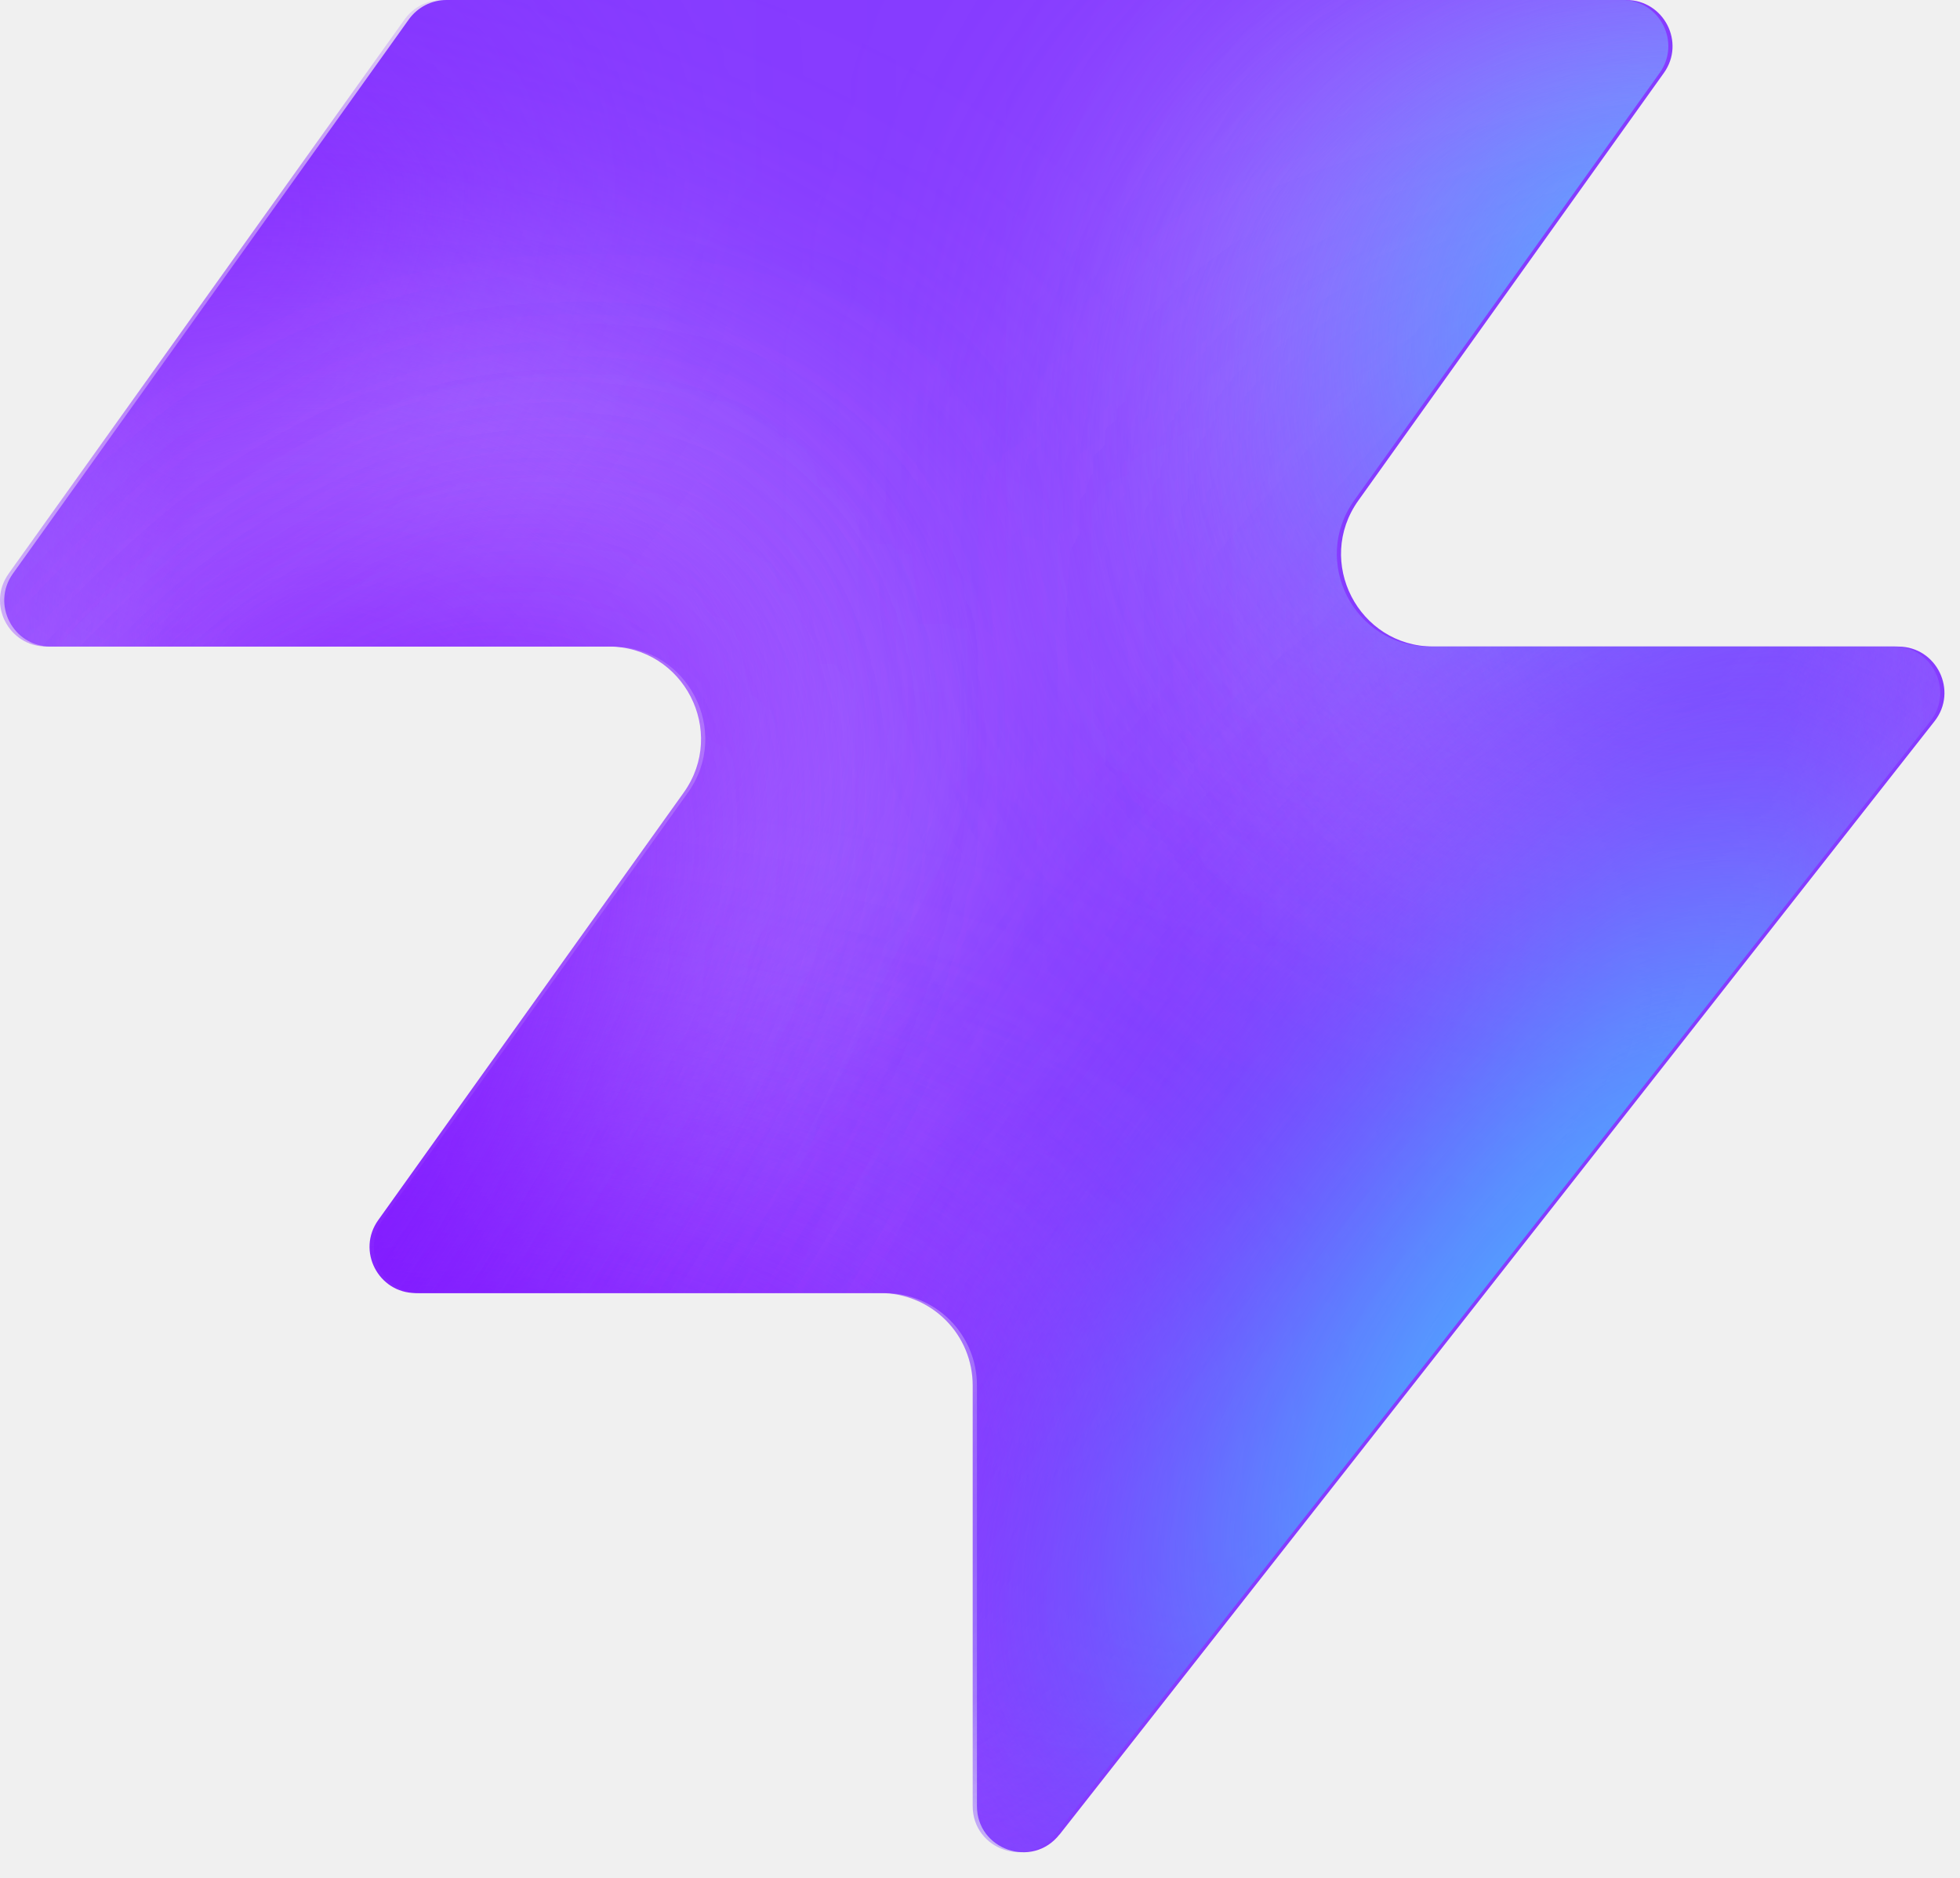
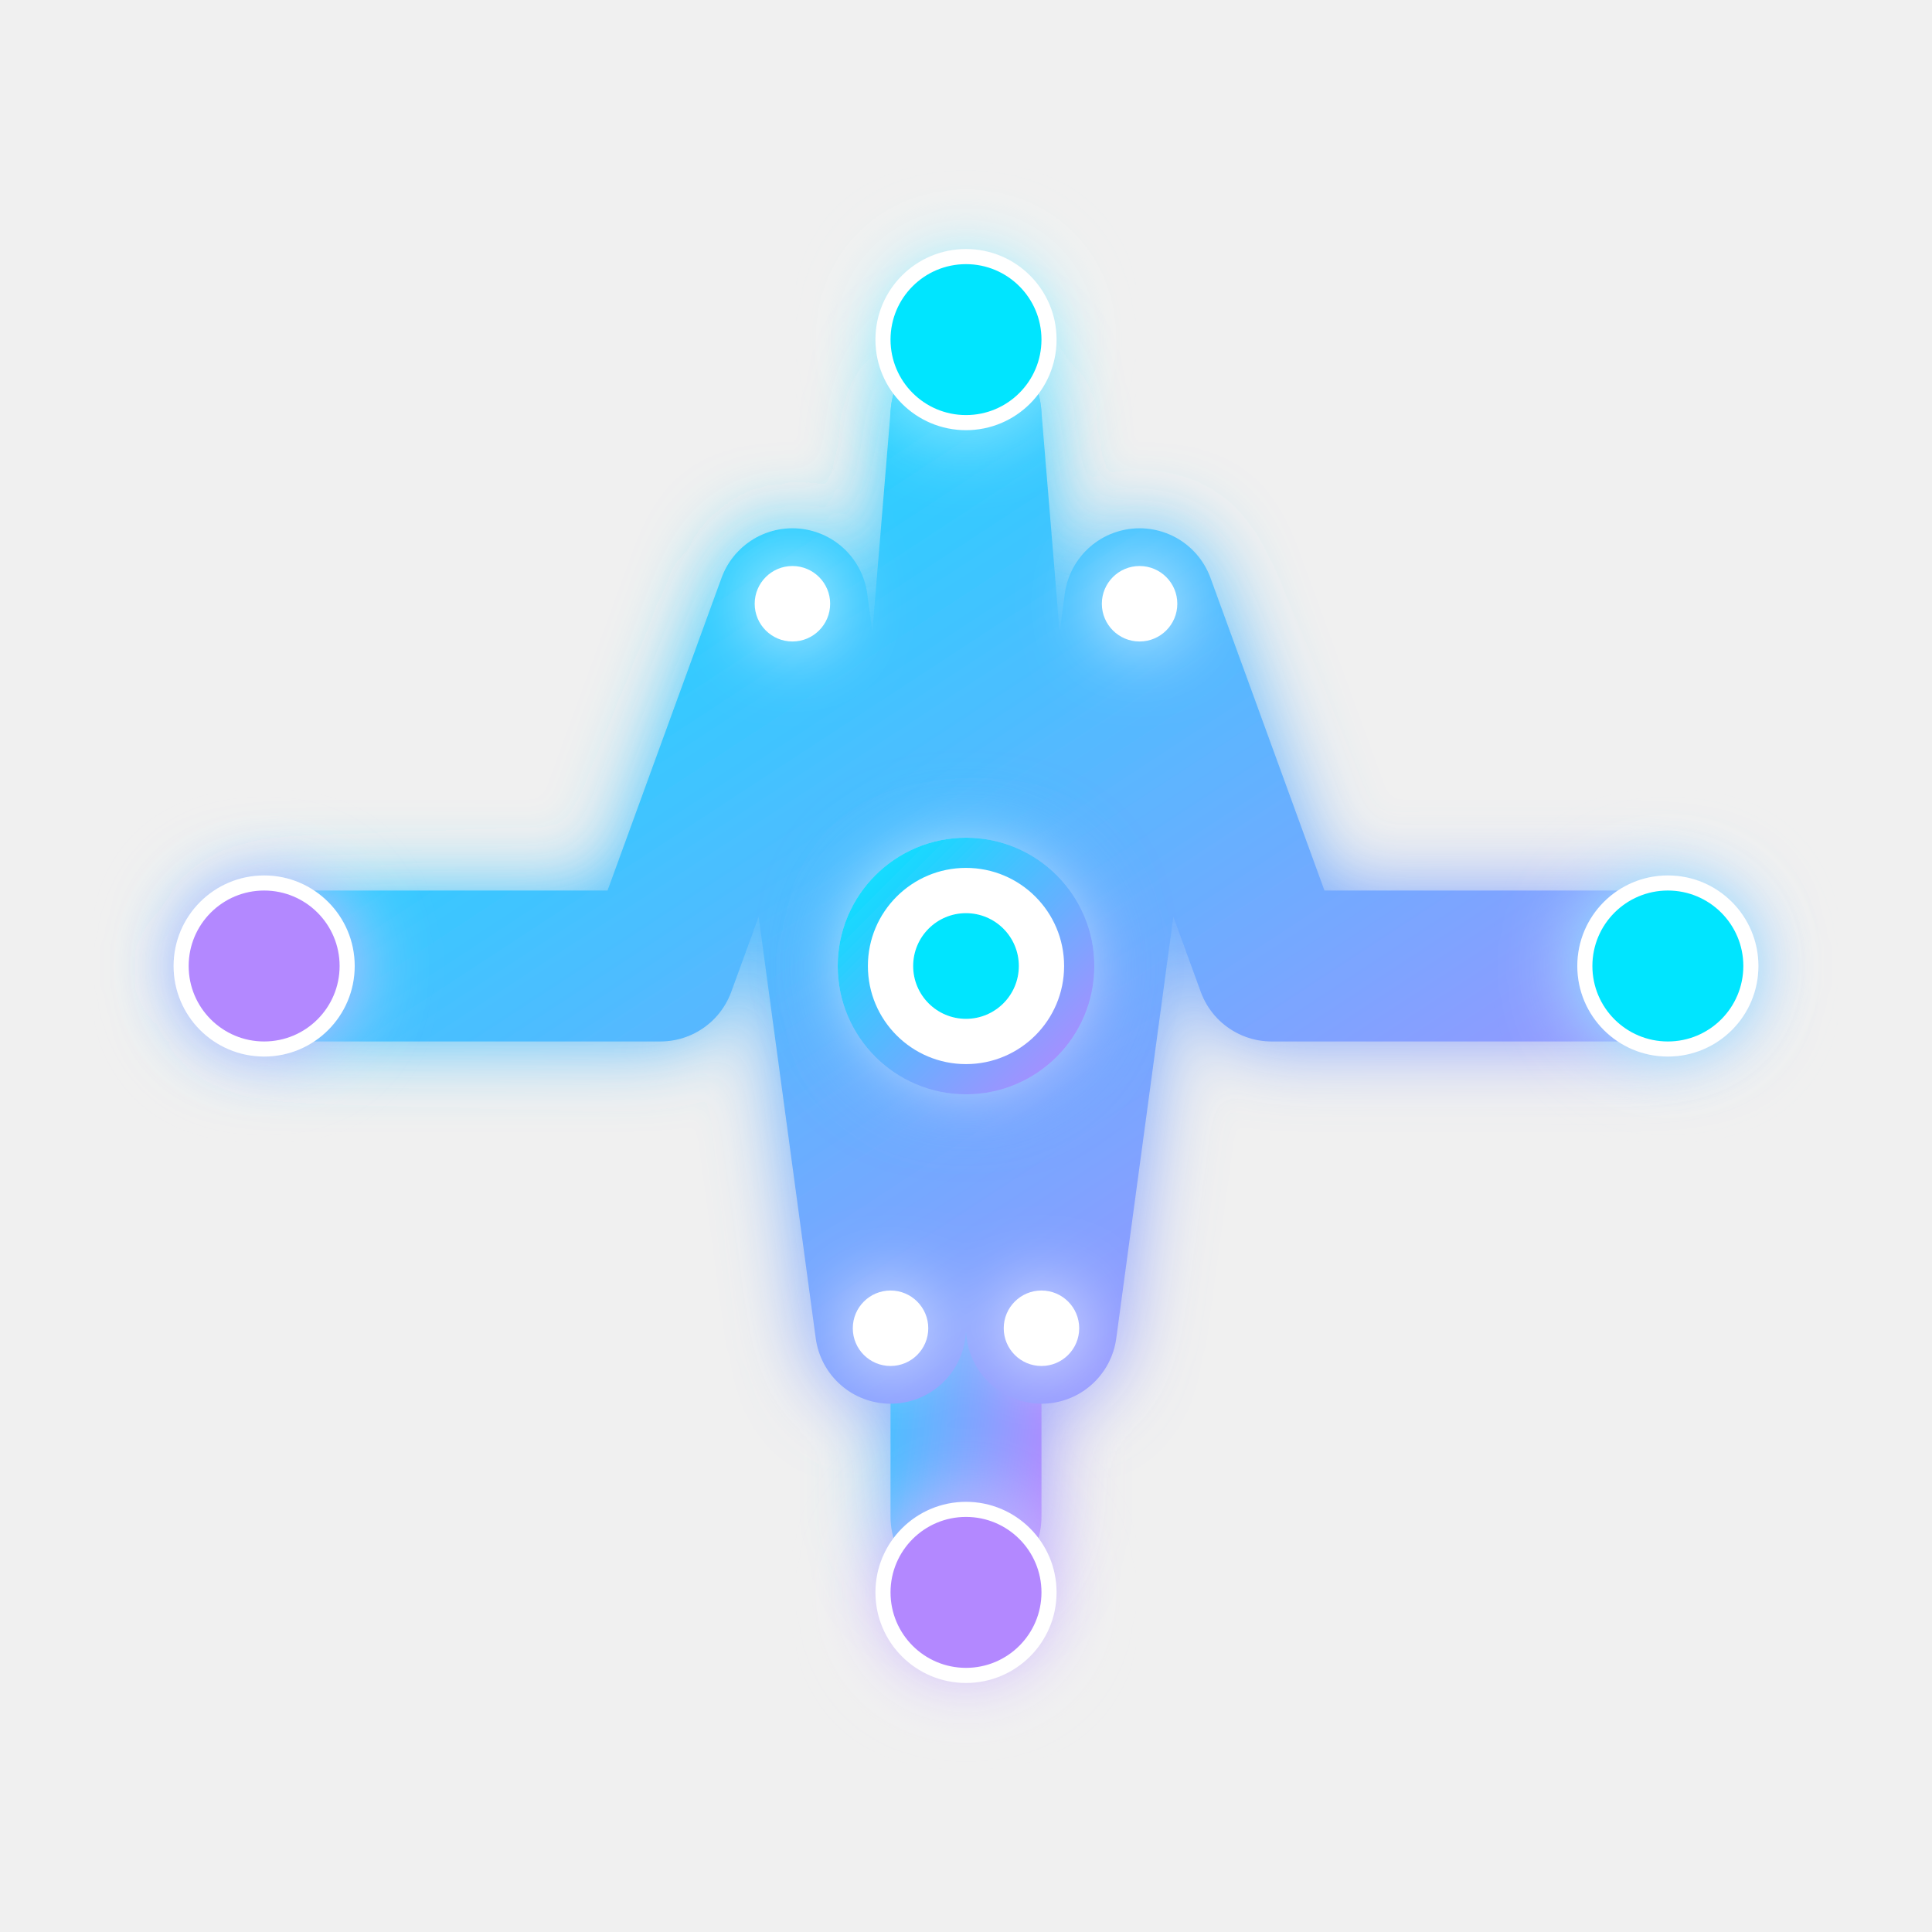
- <svg xmlns="http://www.w3.org/2000/svg" width="48" height="46" fill="none" viewBox="0 0 48 46">
-   <path fill="#863bff" d="M25.946 44.938c-.664.845-2.021.375-2.021-.698V33.937a2.26 2.26 0 0 0-2.262-2.262H10.287c-.92 0-1.456-1.04-.92-1.788l7.48-10.471c1.07-1.497 0-3.578-1.842-3.578H1.237c-.92 0-1.456-1.04-.92-1.788L10.013.474c.214-.297.556-.474.92-.474h28.894c.92 0 1.456 1.04.92 1.788l-7.48 10.471c-1.07 1.498 0 3.579 1.842 3.579h11.377c.943 0 1.473 1.088.89 1.83L25.947 44.94z" style="fill:#863bff;fill:color(display-p3 .525 .23 1);fill-opacity:1" />
-   <mask id="a" width="48" height="46" x="0" y="0" maskUnits="userSpaceOnUse" style="mask-type:alpha">
-     <path fill="#000" d="M25.842 44.938c-.664.844-2.021.375-2.021-.698V33.937a2.26 2.26 0 0 0-2.262-2.262H10.183c-.92 0-1.456-1.04-.92-1.788l7.48-10.471c1.07-1.498 0-3.579-1.842-3.579H1.133c-.92 0-1.456-1.04-.92-1.787L9.91.473c.214-.297.556-.474.92-.474h28.894c.92 0 1.456 1.04.92 1.788l-7.48 10.471c-1.07 1.498 0 3.578 1.842 3.578h11.377c.943 0 1.473 1.088.89 1.832L25.843 44.94z" style="fill:#000;fill-opacity:1" />
-   </mask>
-   <g mask="url(#a)">
-     <g filter="url(#b)">
-       <ellipse cx="5.508" cy="14.704" fill="#ede6ff" rx="5.508" ry="14.704" style="fill:#ede6ff;fill:color(display-p3 .927 .903 1);fill-opacity:1" transform="matrix(.00324 1 1 -.00324 -4.47 31.516)" />
-     </g>
-     <g filter="url(#c)">
-       <ellipse cx="10.399" cy="29.851" fill="#ede6ff" rx="10.399" ry="29.851" style="fill:#ede6ff;fill:color(display-p3 .927 .903 1);fill-opacity:1" transform="matrix(.00324 1 1 -.00324 -39.328 7.883)" />
-     </g>
-     <g filter="url(#d)">
-       <ellipse cx="5.508" cy="30.487" fill="#7e14ff" rx="5.508" ry="30.487" style="fill:#7e14ff;fill:color(display-p3 .492 .077 1);fill-opacity:1" transform="rotate(89.814 -25.913 -14.639)scale(1 -1)" />
-     </g>
-     <g filter="url(#e)">
-       <ellipse cx="5.508" cy="30.599" fill="#7e14ff" rx="5.508" ry="30.599" style="fill:#7e14ff;fill:color(display-p3 .492 .077 1);fill-opacity:1" transform="rotate(89.814 -32.644 -3.334)scale(1 -1)" />
-     </g>
-     <g filter="url(#f)">
-       <ellipse cx="5.508" cy="30.599" fill="#7e14ff" rx="5.508" ry="30.599" style="fill:#7e14ff;fill:color(display-p3 .492 .077 1);fill-opacity:1" transform="matrix(.00324 1 1 -.00324 -34.34 30.47)" />
-     </g>
-     <g filter="url(#g)">
-       <ellipse cx="14.072" cy="22.078" fill="#ede6ff" rx="14.072" ry="22.078" style="fill:#ede6ff;fill:color(display-p3 .927 .903 1);fill-opacity:1" transform="rotate(93.35 24.506 48.493)scale(-1 1)" />
-     </g>
-     <g filter="url(#h)">
-       <ellipse cx="3.47" cy="21.501" fill="#7e14ff" rx="3.47" ry="21.501" style="fill:#7e14ff;fill:color(display-p3 .492 .077 1);fill-opacity:1" transform="rotate(89.009 28.708 47.59)scale(-1 1)" />
-     </g>
-     <g filter="url(#i)">
-       <ellipse cx="3.47" cy="21.501" fill="#7e14ff" rx="3.47" ry="21.501" style="fill:#7e14ff;fill:color(display-p3 .492 .077 1);fill-opacity:1" transform="rotate(89.009 28.708 47.59)scale(-1 1)" />
-     </g>
-     <g filter="url(#j)">
-       <ellipse cx=".387" cy="8.972" fill="#7e14ff" rx="4.407" ry="29.108" style="fill:#7e14ff;fill:color(display-p3 .492 .077 1);fill-opacity:1" transform="rotate(39.51 .387 8.972)" />
-     </g>
-     <g filter="url(#k)">
-       <ellipse cx="47.523" cy="-6.092" fill="#7e14ff" rx="4.407" ry="29.108" style="fill:#7e14ff;fill:color(display-p3 .492 .077 1);fill-opacity:1" transform="rotate(37.892 47.523 -6.092)" />
-     </g>
-     <g filter="url(#l)">
-       <ellipse cx="41.412" cy="6.333" fill="#47bfff" rx="5.971" ry="9.665" style="fill:#47bfff;fill:color(display-p3 .28 .748 1);fill-opacity:1" transform="rotate(37.892 41.412 6.333)" />
-     </g>
-     <g filter="url(#m)">
-       <ellipse cx="-1.879" cy="38.332" fill="#7e14ff" rx="4.407" ry="29.108" style="fill:#7e14ff;fill:color(display-p3 .492 .077 1);fill-opacity:1" transform="rotate(37.892 -1.88 38.332)" />
-     </g>
-     <g filter="url(#n)">
-       <ellipse cx="-1.879" cy="38.332" fill="#7e14ff" rx="4.407" ry="29.108" style="fill:#7e14ff;fill:color(display-p3 .492 .077 1);fill-opacity:1" transform="rotate(37.892 -1.88 38.332)" />
-     </g>
-     <g filter="url(#o)">
-       <ellipse cx="35.651" cy="29.907" fill="#7e14ff" rx="4.407" ry="29.108" style="fill:#7e14ff;fill:color(display-p3 .492 .077 1);fill-opacity:1" transform="rotate(37.892 35.651 29.907)" />
-     </g>
-     <g filter="url(#p)">
-       <ellipse cx="38.418" cy="32.4" fill="#47bfff" rx="5.971" ry="15.297" style="fill:#47bfff;fill:color(display-p3 .28 .748 1);fill-opacity:1" transform="rotate(37.892 38.418 32.4)" />
-     </g>
-   </g>
+ <svg xmlns="http://www.w3.org/2000/svg" viewBox="0 0 512 512" width="100%" height="100%">
  <defs>
-     <filter id="b" width="60.045" height="41.654" x="-19.77" y="16.149" color-interpolation-filters="sRGB" filterUnits="userSpaceOnUse">
-       <feFlood flood-opacity="0" result="BackgroundImageFix" />
-       <feBlend in="SourceGraphic" in2="BackgroundImageFix" result="shape" />
-       <feGaussianBlur result="effect1_foregroundBlur_2002_17158" stdDeviation="7.659" />
-     </filter>
-     <filter id="c" width="90.34" height="51.437" x="-54.613" y="-7.533" color-interpolation-filters="sRGB" filterUnits="userSpaceOnUse">
-       <feFlood flood-opacity="0" result="BackgroundImageFix" />
-       <feBlend in="SourceGraphic" in2="BackgroundImageFix" result="shape" />
-       <feGaussianBlur result="effect1_foregroundBlur_2002_17158" stdDeviation="7.659" />
-     </filter>
-     <filter id="d" width="79.355" height="29.4" x="-49.64" y="2.03" color-interpolation-filters="sRGB" filterUnits="userSpaceOnUse">
-       <feFlood flood-opacity="0" result="BackgroundImageFix" />
-       <feBlend in="SourceGraphic" in2="BackgroundImageFix" result="shape" />
-       <feGaussianBlur result="effect1_foregroundBlur_2002_17158" stdDeviation="4.596" />
-     </filter>
-     <filter id="e" width="79.579" height="29.4" x="-45.045" y="20.029" color-interpolation-filters="sRGB" filterUnits="userSpaceOnUse">
-       <feFlood flood-opacity="0" result="BackgroundImageFix" />
-       <feBlend in="SourceGraphic" in2="BackgroundImageFix" result="shape" />
-       <feGaussianBlur result="effect1_foregroundBlur_2002_17158" stdDeviation="4.596" />
-     </filter>
-     <filter id="f" width="79.579" height="29.4" x="-43.513" y="21.178" color-interpolation-filters="sRGB" filterUnits="userSpaceOnUse">
-       <feFlood flood-opacity="0" result="BackgroundImageFix" />
-       <feBlend in="SourceGraphic" in2="BackgroundImageFix" result="shape" />
-       <feGaussianBlur result="effect1_foregroundBlur_2002_17158" stdDeviation="4.596" />
-     </filter>
-     <filter id="g" width="74.749" height="58.852" x="15.756" y="-17.901" color-interpolation-filters="sRGB" filterUnits="userSpaceOnUse">
-       <feFlood flood-opacity="0" result="BackgroundImageFix" />
-       <feBlend in="SourceGraphic" in2="BackgroundImageFix" result="shape" />
-       <feGaussianBlur result="effect1_foregroundBlur_2002_17158" stdDeviation="7.659" />
-     </filter>
-     <filter id="h" width="61.377" height="25.362" x="23.548" y="2.284" color-interpolation-filters="sRGB" filterUnits="userSpaceOnUse">
-       <feFlood flood-opacity="0" result="BackgroundImageFix" />
-       <feBlend in="SourceGraphic" in2="BackgroundImageFix" result="shape" />
-       <feGaussianBlur result="effect1_foregroundBlur_2002_17158" stdDeviation="4.596" />
-     </filter>
-     <filter id="i" width="61.377" height="25.362" x="23.548" y="2.284" color-interpolation-filters="sRGB" filterUnits="userSpaceOnUse">
-       <feFlood flood-opacity="0" result="BackgroundImageFix" />
-       <feBlend in="SourceGraphic" in2="BackgroundImageFix" result="shape" />
-       <feGaussianBlur result="effect1_foregroundBlur_2002_17158" stdDeviation="4.596" />
-     </filter>
-     <filter id="j" width="56.045" height="63.649" x="-27.636" y="-22.853" color-interpolation-filters="sRGB" filterUnits="userSpaceOnUse">
-       <feFlood flood-opacity="0" result="BackgroundImageFix" />
-       <feBlend in="SourceGraphic" in2="BackgroundImageFix" result="shape" />
-       <feGaussianBlur result="effect1_foregroundBlur_2002_17158" stdDeviation="4.596" />
-     </filter>
-     <filter id="k" width="54.814" height="64.646" x="20.116" y="-38.415" color-interpolation-filters="sRGB" filterUnits="userSpaceOnUse">
-       <feFlood flood-opacity="0" result="BackgroundImageFix" />
-       <feBlend in="SourceGraphic" in2="BackgroundImageFix" result="shape" />
-       <feGaussianBlur result="effect1_foregroundBlur_2002_17158" stdDeviation="4.596" />
-     </filter>
-     <filter id="l" width="33.541" height="35.313" x="24.641" y="-11.323" color-interpolation-filters="sRGB" filterUnits="userSpaceOnUse">
-       <feFlood flood-opacity="0" result="BackgroundImageFix" />
-       <feBlend in="SourceGraphic" in2="BackgroundImageFix" result="shape" />
-       <feGaussianBlur result="effect1_foregroundBlur_2002_17158" stdDeviation="4.596" />
-     </filter>
-     <filter id="m" width="54.814" height="64.646" x="-29.286" y="6.009" color-interpolation-filters="sRGB" filterUnits="userSpaceOnUse">
-       <feFlood flood-opacity="0" result="BackgroundImageFix" />
-       <feBlend in="SourceGraphic" in2="BackgroundImageFix" result="shape" />
-       <feGaussianBlur result="effect1_foregroundBlur_2002_17158" stdDeviation="4.596" />
-     </filter>
-     <filter id="n" width="54.814" height="64.646" x="-29.286" y="6.009" color-interpolation-filters="sRGB" filterUnits="userSpaceOnUse">
-       <feFlood flood-opacity="0" result="BackgroundImageFix" />
-       <feBlend in="SourceGraphic" in2="BackgroundImageFix" result="shape" />
-       <feGaussianBlur result="effect1_foregroundBlur_2002_17158" stdDeviation="4.596" />
-     </filter>
-     <filter id="o" width="54.814" height="64.646" x="8.244" y="-2.416" color-interpolation-filters="sRGB" filterUnits="userSpaceOnUse">
-       <feFlood flood-opacity="0" result="BackgroundImageFix" />
-       <feBlend in="SourceGraphic" in2="BackgroundImageFix" result="shape" />
-       <feGaussianBlur result="effect1_foregroundBlur_2002_17158" stdDeviation="4.596" />
-     </filter>
-     <filter id="p" width="39.409" height="43.623" x="18.713" y="10.588" color-interpolation-filters="sRGB" filterUnits="userSpaceOnUse">
-       <feFlood flood-opacity="0" result="BackgroundImageFix" />
-       <feBlend in="SourceGraphic" in2="BackgroundImageFix" result="shape" />
-       <feGaussianBlur result="effect1_foregroundBlur_2002_17158" stdDeviation="4.596" />
+     <linearGradient id="primary-grad" x1="0%" y1="0%" x2="100%" y2="100%">
+       <stop offset="0%" stop-color="#00e5ff" />
+       <stop offset="100%" stop-color="#b388ff" />
+     </linearGradient>
+     <linearGradient id="glow-grad" x1="0%" y1="0%" x2="100%" y2="100%">
+       <stop offset="0%" stop-color="#00e5ff" stop-opacity="0.3" />
+       <stop offset="100%" stop-color="#b388ff" stop-opacity="0" />
+     </linearGradient>
+     <filter id="glow" x="-20%" y="-20%" width="140%" height="140%">
+       <feGaussianBlur stdDeviation="10" result="blur" />
+       <feMerge>
+         <feMergeNode in="blur" />
+         <feMergeNode in="SourceGraphic" />
+       </feMerge>
    </filter>
  </defs>
+   <g filter="url(#glow)">
+     <rect x="236" y="90" width="40" height="332" rx="20" fill="url(#primary-grad)" />
+     <path d="M 70 256               L 175 256               L 210 160               L 236 352               L 256 110               L 276 352               L 302 160               L 337 256               L 442 256" fill="none" stroke="url(#primary-grad)" stroke-width="40" stroke-linecap="round" stroke-linejoin="round" />
+   </g>
+   <g filter="url(#glow)">
+     <circle cx="256" cy="256" r="30" fill="#ffffff" stroke="url(#primary-grad)" stroke-width="8" />
+     <circle cx="256" cy="256" r="14" fill="#00e5ff" />
+     <circle cx="256" cy="90" r="22" fill="#00e5ff" stroke="#ffffff" stroke-width="4" />
+     <circle cx="256" cy="422" r="22" fill="#b388ff" stroke="#ffffff" stroke-width="4" />
+     <circle cx="70" cy="256" r="22" fill="#b388ff" stroke="#ffffff" stroke-width="4" />
+     <circle cx="442" cy="256" r="22" fill="#00e5ff" stroke="#ffffff" stroke-width="4" />
+     <circle cx="210" cy="160" r="10" fill="#ffffff" />
+     <circle cx="236" cy="352" r="10" fill="#ffffff" />
+     <circle cx="276" cy="352" r="10" fill="#ffffff" />
+     <circle cx="302" cy="160" r="10" fill="#ffffff" />
+   </g>
</svg>
